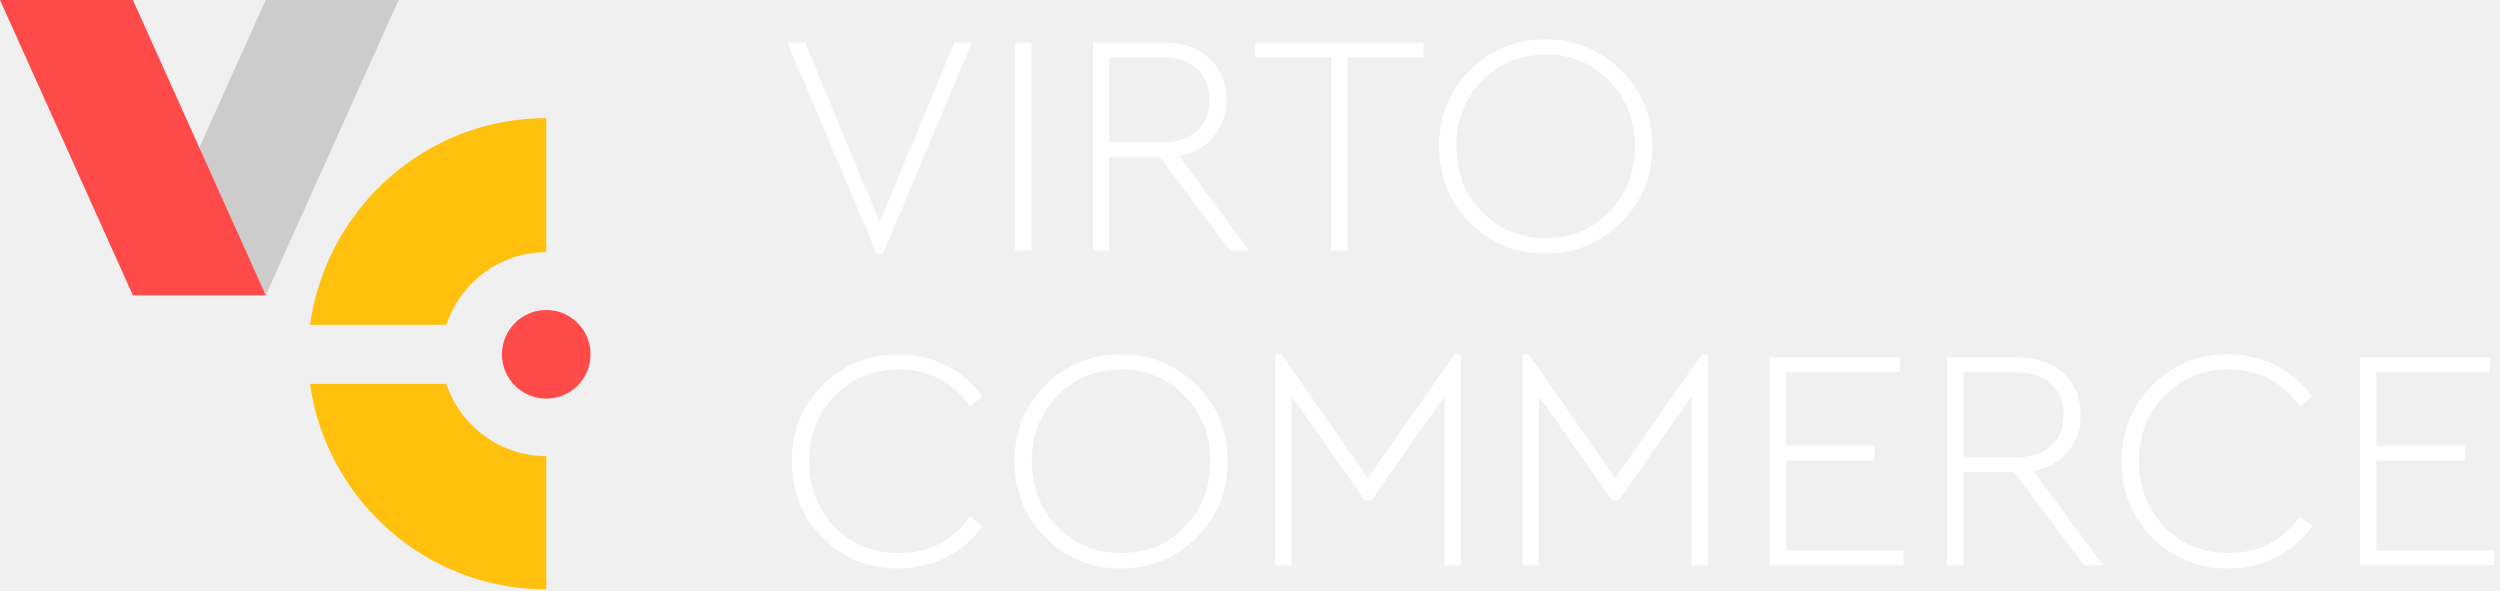
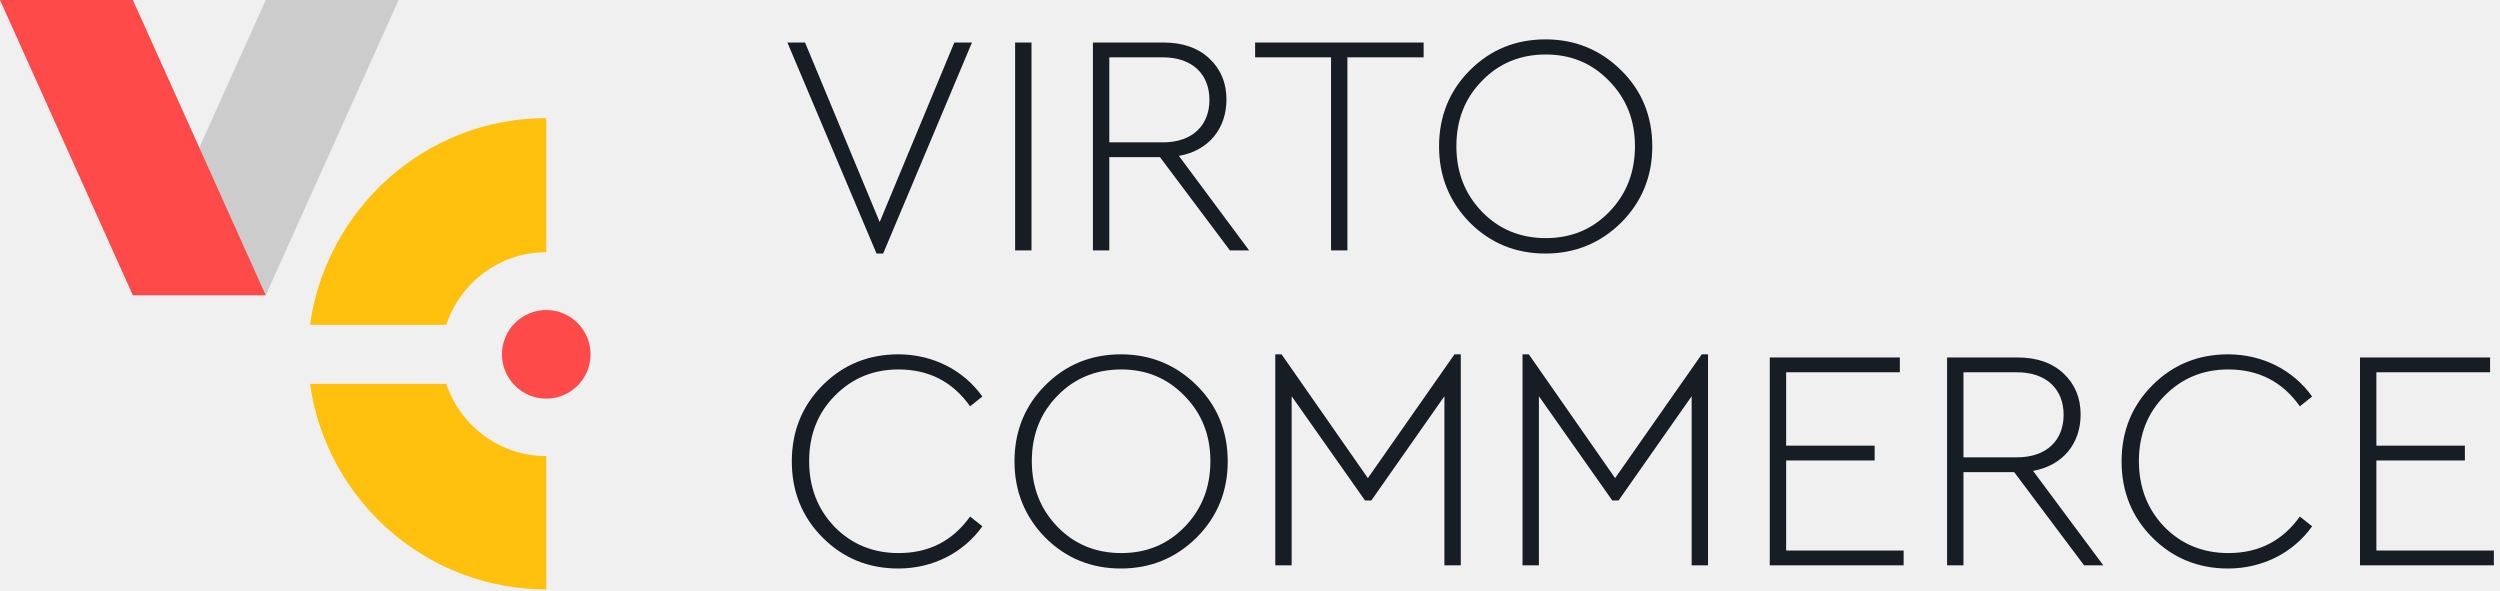
- <svg xmlns="http://www.w3.org/2000/svg" width="127px" height="30px" viewBox="0 0 127 30" version="1.1">
-   <g id="v3" stroke="none" stroke-width="1" fill="none" fill-rule="evenodd">
-     <g id="V6.0" transform="translate(-15, -15)">
-       <g id="Group-11" transform="translate(15, 15)">
-         <g id="Group-26">
-           <g id="Group-25">
-             <polygon id="Fill-1" fill="#CCCCCC" points="13.5 0 6.75 15 13.5 15 20.25 0" />
-             <polygon id="Fill-2" fill="#FF4A4A" points="0 0 6.75 15 13.5 15 6.75 0" />
-           </g>
-           <g id="Group-24" transform="translate(15.75, 6)">
-             <path d="M14.25,12 C14.25,13.243 13.242,14.25 12,14.25 C10.757,14.25 9.75,13.243 9.75,12 C9.75,10.757 10.757,9.75 12,9.75 C13.242,9.75 14.25,10.757 14.25,12" id="Fill-3" fill="#FF4A4A" />
-             <path d="M6.922,13.5 L0,13.5 C0.826,19.392 5.891,23.942 12,23.942 L12,17.169 C9.638,17.169 7.632,15.629 6.922,13.5" id="Fill-6" fill="#FFC10D" />
-             <path d="M6.922,10.5 C7.632,8.36 9.638,6.811 12,6.811 L12,0 C5.891,0 0.826,4.575 0,10.5 L6.922,10.5 Z" id="Fill-8" fill="#FFC10D" />
-           </g>
-         </g>
-         <path d="M44.688,11.28 L48.48,2.16 L49.376,2.16 L44.864,12.88 L44.528,12.88 L40,2.16 L40.896,2.16 L44.688,11.28 Z M51.568,2.16 L52.4,2.16 L52.4,12.72 L51.568,12.72 L51.568,2.16 Z M59.888,7.92 L63.456,12.72 L62.48,12.72 L58.928,7.984 L56.352,7.984 L56.352,12.72 L55.52,12.72 L55.52,2.16 L59.104,2.16 C60.08,2.16 60.864,2.432 61.44,2.976 C62.016,3.52 62.304,4.208 62.304,5.056 C62.304,6.528 61.408,7.648 59.888,7.92 Z M59.072,2.912 L56.352,2.912 L56.352,7.232 L59.072,7.232 C60.592,7.232 61.44,6.352 61.44,5.072 C61.44,3.792 60.592,2.912 59.072,2.912 Z M63.76,2.16 L72.32,2.16 L72.32,2.912 L68.448,2.912 L68.448,12.72 L67.616,12.72 L67.616,2.912 L63.76,2.912 L63.76,2.16 Z M78.512,2 C80.016,2 81.296,2.528 82.352,3.568 C83.408,4.608 83.936,5.904 83.936,7.44 C83.936,8.96 83.408,10.256 82.352,11.312 C81.296,12.352 80.016,12.88 78.512,12.88 C76.992,12.88 75.712,12.352 74.672,11.312 C73.632,10.256 73.104,8.96 73.104,7.44 C73.104,5.904 73.632,4.608 74.672,3.568 C75.712,2.528 76.992,2 78.512,2 Z M78.528,2.768 C77.232,2.768 76.144,3.216 75.28,4.112 C74.416,4.992 73.984,6.096 73.984,7.424 C73.984,8.752 74.416,9.856 75.28,10.752 C76.144,11.648 77.232,12.096 78.528,12.096 C79.824,12.096 80.896,11.648 81.76,10.752 C82.624,9.856 83.056,8.752 83.056,7.424 C83.056,6.112 82.624,5.008 81.744,4.112 C80.88,3.216 79.808,2.768 78.528,2.768 Z M45.632,18 C47.408,18 48.96,18.816 49.904,20.144 L49.28,20.64 C48.4,19.392 47.184,18.768 45.648,18.768 C44.352,18.768 43.28,19.216 42.4,20.112 C41.536,20.992 41.104,22.096 41.104,23.424 C41.104,24.752 41.536,25.872 42.4,26.768 C43.264,27.648 44.352,28.096 45.648,28.096 C47.2,28.096 48.4,27.472 49.28,26.24 L49.904,26.736 C48.96,28.064 47.408,28.88 45.632,28.88 C44.112,28.88 42.832,28.352 41.792,27.312 C40.752,26.272 40.224,24.976 40.224,23.44 C40.224,21.904 40.752,20.608 41.792,19.568 C42.832,18.528 44.112,18 45.632,18 Z M56.944,18 C58.448,18 59.728,18.528 60.784,19.568 C61.84,20.608 62.368,21.904 62.368,23.44 C62.368,24.96 61.84,26.256 60.784,27.312 C59.728,28.352 58.448,28.88 56.944,28.88 C55.424,28.88 54.144,28.352 53.104,27.312 C52.064,26.256 51.536,24.96 51.536,23.44 C51.536,21.904 52.064,20.608 53.104,19.568 C54.144,18.528 55.424,18 56.944,18 Z M56.96,18.768 C55.664,18.768 54.576,19.216 53.712,20.112 C52.848,20.992 52.416,22.096 52.416,23.424 C52.416,24.752 52.848,25.856 53.712,26.752 C54.576,27.648 55.664,28.096 56.96,28.096 C58.256,28.096 59.328,27.648 60.192,26.752 C61.056,25.856 61.488,24.752 61.488,23.424 C61.488,22.112 61.056,21.008 60.176,20.112 C59.312,19.216 58.24,18.768 56.96,18.768 Z M69.488,24.288 L73.888,18 L74.208,18 L74.208,28.72 L73.376,28.72 L73.376,20.128 L69.664,25.424 L69.344,25.424 L65.616,20.128 L65.616,28.72 L64.784,28.72 L64.784,18 L65.104,18 L69.488,24.288 Z M82.048,24.288 L86.448,18 L86.768,18 L86.768,28.72 L85.936,28.72 L85.936,20.128 L82.224,25.424 L81.904,25.424 L78.176,20.128 L78.176,28.72 L77.344,28.72 L77.344,18 L77.664,18 L82.048,24.288 Z M89.904,18.16 L96.512,18.16 L96.512,18.912 L90.736,18.912 L90.736,22.64 L95.232,22.64 L95.232,23.392 L90.736,23.392 L90.736,27.968 L96.704,27.968 L96.704,28.72 L89.904,28.72 L89.904,18.16 Z M103.28,23.92 L106.848,28.72 L105.872,28.72 L102.32,23.984 L99.744,23.984 L99.744,28.72 L98.912,28.72 L98.912,18.16 L102.496,18.16 C103.472,18.16 104.256,18.432 104.832,18.976 C105.408,19.52 105.696,20.208 105.696,21.056 C105.696,22.528 104.8,23.648 103.28,23.92 Z M102.464,18.912 L99.744,18.912 L99.744,23.232 L102.464,23.232 C103.984,23.232 104.832,22.352 104.832,21.072 C104.832,19.792 103.984,18.912 102.464,18.912 Z M113.184,18 C114.96,18 116.512,18.816 117.456,20.144 L116.832,20.64 C115.952,19.392 114.736,18.768 113.2,18.768 C111.904,18.768 110.832,19.216 109.952,20.112 C109.088,20.992 108.656,22.096 108.656,23.424 C108.656,24.752 109.088,25.872 109.952,26.768 C110.816,27.648 111.904,28.096 113.2,28.096 C114.752,28.096 115.952,27.472 116.832,26.24 L117.456,26.736 C116.512,28.064 114.96,28.88 113.184,28.88 C111.664,28.88 110.384,28.352 109.344,27.312 C108.304,26.272 107.776,24.976 107.776,23.44 C107.776,21.904 108.304,20.608 109.344,19.568 C110.384,18.528 111.664,18 113.184,18 Z M119.888,18.16 L126.496,18.16 L126.496,18.912 L120.72,18.912 L120.72,22.64 L125.216,22.64 L125.216,23.392 L120.72,23.392 L120.72,27.968 L126.688,27.968 L126.688,28.72 L119.888,28.72 L119.888,18.16 Z" id="VIRTO-COMMERCE" fill="#FFFFFF" />
-       </g>
-     </g>
-   </g>
+ <svg xmlns="http://www.w3.org/2000/svg" width="127" height="30" viewBox="0 0 127 30" fill="none">
+   <path fill-rule="evenodd" clip-rule="evenodd" d="M13.5 0L6.75 15H13.5L20.25 0H13.5Z" fill="#CCCCCC" />
+   <path fill-rule="evenodd" clip-rule="evenodd" d="M0 0L6.75 15H13.5L6.75 0H0Z" fill="#FF4A4A" />
+   <path fill-rule="evenodd" clip-rule="evenodd" d="M30 18C30 19.243 28.992 20.25 27.75 20.25C26.507 20.25 25.5 19.243 25.5 18C25.5 16.757 26.507 15.75 27.75 15.75C28.992 15.75 30 16.757 30 18Z" fill="#FF4A4A" />
+   <path fill-rule="evenodd" clip-rule="evenodd" d="M22.672 19.5H15.75C16.576 25.392 21.641 29.942 27.75 29.942V23.169C25.388 23.169 23.382 21.628 22.672 19.5Z" fill="#FFC10D" />
+   <path fill-rule="evenodd" clip-rule="evenodd" d="M22.672 16.5C23.382 14.36 25.388 12.811 27.75 12.811V6C21.641 6 16.576 10.575 15.75 16.5H22.672Z" fill="#FFC10D" />
+   <path fill-rule="evenodd" clip-rule="evenodd" d="M44.688 11.28L48.48 2.16H49.376L44.864 12.88H44.528L40 2.16H40.896L44.688 11.28ZM51.568 2.16H52.4V12.72H51.568V2.16ZM59.888 7.92L63.456 12.72H62.48L58.928 7.984H56.352V12.72H55.52V2.16H59.104C60.08 2.16 60.864 2.432 61.44 2.976C62.016 3.52 62.304 4.208 62.304 5.056C62.304 6.528 61.408 7.648 59.888 7.92ZM59.072 2.912H56.352V7.232H59.072C60.592 7.232 61.44 6.352 61.44 5.072C61.44 3.792 60.592 2.912 59.072 2.912ZM63.76 2.16H72.32V2.912H68.448V12.72H67.616V2.912H63.76V2.16ZM78.512 2C80.016 2 81.296 2.528 82.352 3.568C83.408 4.608 83.936 5.904 83.936 7.44C83.936 8.96 83.408 10.256 82.352 11.312C81.296 12.352 80.016 12.88 78.512 12.88C76.992 12.88 75.712 12.352 74.672 11.312C73.632 10.256 73.104 8.96 73.104 7.44C73.104 5.904 73.632 4.608 74.672 3.568C75.712 2.528 76.992 2 78.512 2ZM78.528 2.768C77.232 2.768 76.144 3.216 75.28 4.112C74.416 4.992 73.984 6.096 73.984 7.424C73.984 8.752 74.416 9.856 75.28 10.752C76.144 11.648 77.232 12.096 78.528 12.096C79.824 12.096 80.896 11.648 81.76 10.752C82.624 9.856 83.056 8.752 83.056 7.424C83.056 6.112 82.624 5.008 81.744 4.112C80.88 3.216 79.808 2.768 78.528 2.768ZM45.632 18C47.408 18 48.96 18.816 49.904 20.144L49.28 20.64C48.4 19.392 47.184 18.768 45.648 18.768C44.352 18.768 43.28 19.216 42.4 20.112C41.536 20.992 41.104 22.096 41.104 23.424C41.104 24.752 41.536 25.872 42.4 26.768C43.264 27.648 44.352 28.096 45.648 28.096C47.2 28.096 48.4 27.472 49.28 26.24L49.904 26.736C48.96 28.064 47.408 28.88 45.632 28.88C44.112 28.88 42.832 28.352 41.792 27.312C40.752 26.272 40.224 24.976 40.224 23.44C40.224 21.904 40.752 20.608 41.792 19.568C42.832 18.528 44.112 18 45.632 18ZM56.944 18C58.448 18 59.728 18.528 60.784 19.568C61.84 20.608 62.368 21.904 62.368 23.44C62.368 24.96 61.84 26.256 60.784 27.312C59.728 28.352 58.448 28.88 56.944 28.88C55.424 28.88 54.144 28.352 53.104 27.312C52.064 26.256 51.536 24.96 51.536 23.44C51.536 21.904 52.064 20.608 53.104 19.568C54.144 18.528 55.424 18 56.944 18ZM56.96 18.768C55.664 18.768 54.576 19.216 53.712 20.112C52.848 20.992 52.416 22.096 52.416 23.424C52.416 24.752 52.848 25.856 53.712 26.752C54.576 27.648 55.664 28.096 56.96 28.096C58.256 28.096 59.328 27.648 60.192 26.752C61.056 25.856 61.488 24.752 61.488 23.424C61.488 22.112 61.056 21.008 60.176 20.112C59.312 19.216 58.24 18.768 56.96 18.768ZM69.488 24.288L73.888 18H74.208V28.72H73.376V20.128L69.664 25.424H69.344L65.616 20.128V28.72H64.784V18H65.104L69.488 24.288ZM82.048 24.288L86.448 18H86.768V28.72H85.936V20.128L82.224 25.424H81.904L78.176 20.128V28.72H77.344V18H77.664L82.048 24.288ZM89.904 18.16H96.512V18.912H90.736V22.64H95.232V23.392H90.736V27.968H96.704V28.72H89.904V18.16ZM103.28 23.92L106.848 28.72H105.872L102.32 23.984H99.744V28.72H98.912V18.16H102.496C103.472 18.16 104.256 18.432 104.832 18.976C105.408 19.52 105.696 20.208 105.696 21.056C105.696 22.528 104.8 23.648 103.28 23.92ZM102.464 18.912H99.744V23.232H102.464C103.984 23.232 104.832 22.352 104.832 21.072C104.832 19.792 103.984 18.912 102.464 18.912ZM113.184 18C114.96 18 116.512 18.816 117.456 20.144L116.832 20.64C115.952 19.392 114.736 18.768 113.2 18.768C111.904 18.768 110.832 19.216 109.952 20.112C109.088 20.992 108.656 22.096 108.656 23.424C108.656 24.752 109.088 25.872 109.952 26.768C110.816 27.648 111.904 28.096 113.2 28.096C114.752 28.096 115.952 27.472 116.832 26.24L117.456 26.736C116.512 28.064 114.96 28.88 113.184 28.88C111.664 28.88 110.384 28.352 109.344 27.312C108.304 26.272 107.776 24.976 107.776 23.44C107.776 21.904 108.304 20.608 109.344 19.568C110.384 18.528 111.664 18 113.184 18ZM119.888 18.16H126.496V18.912H120.72V22.64H125.216V23.392H120.72V27.968H126.688V28.72H119.888V18.16Z" fill="#161D25" />
</svg>
